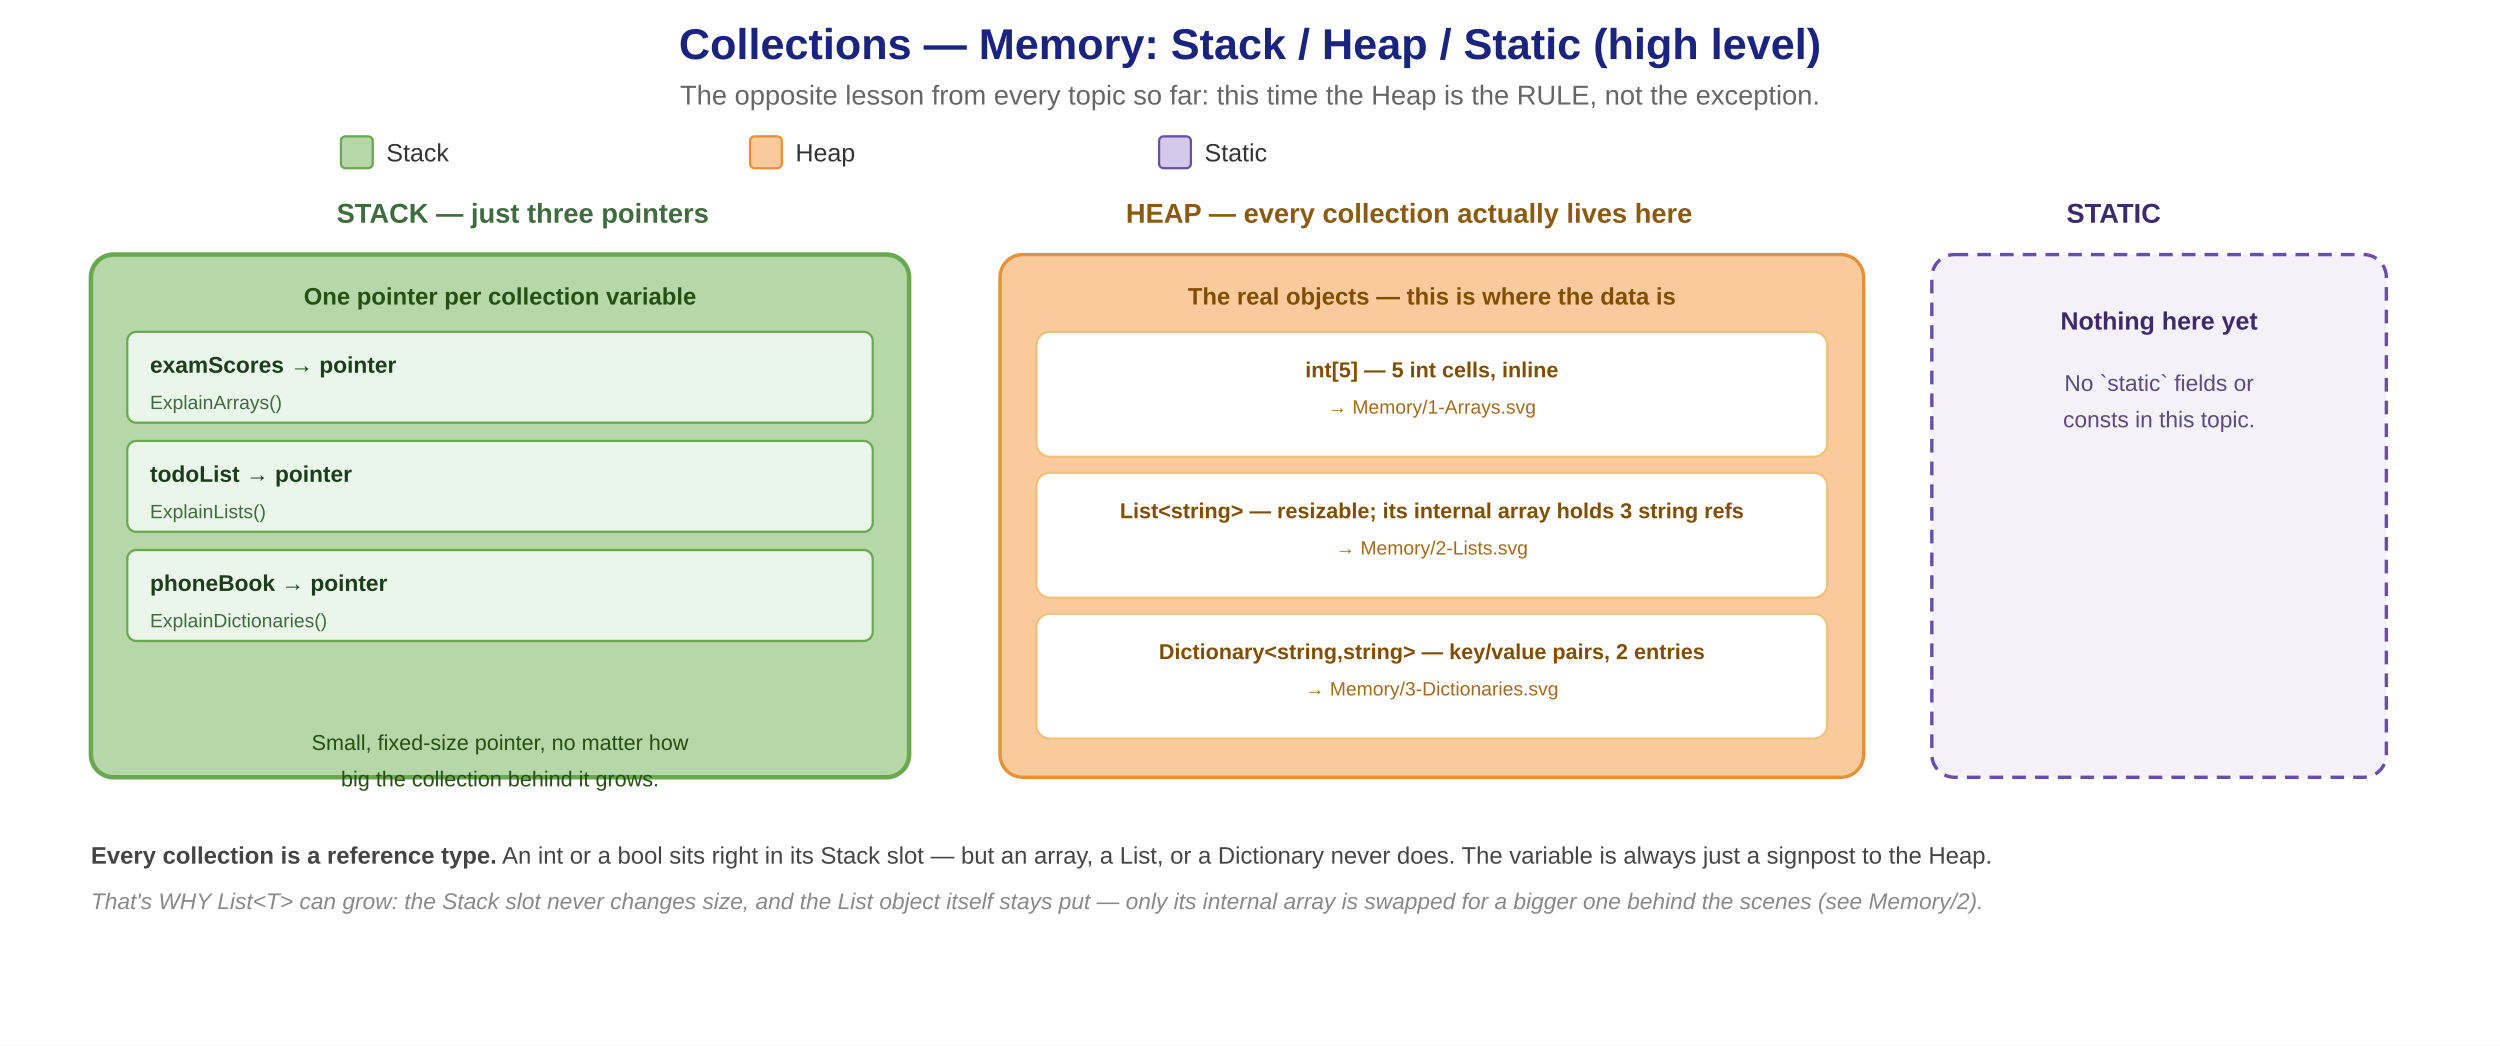
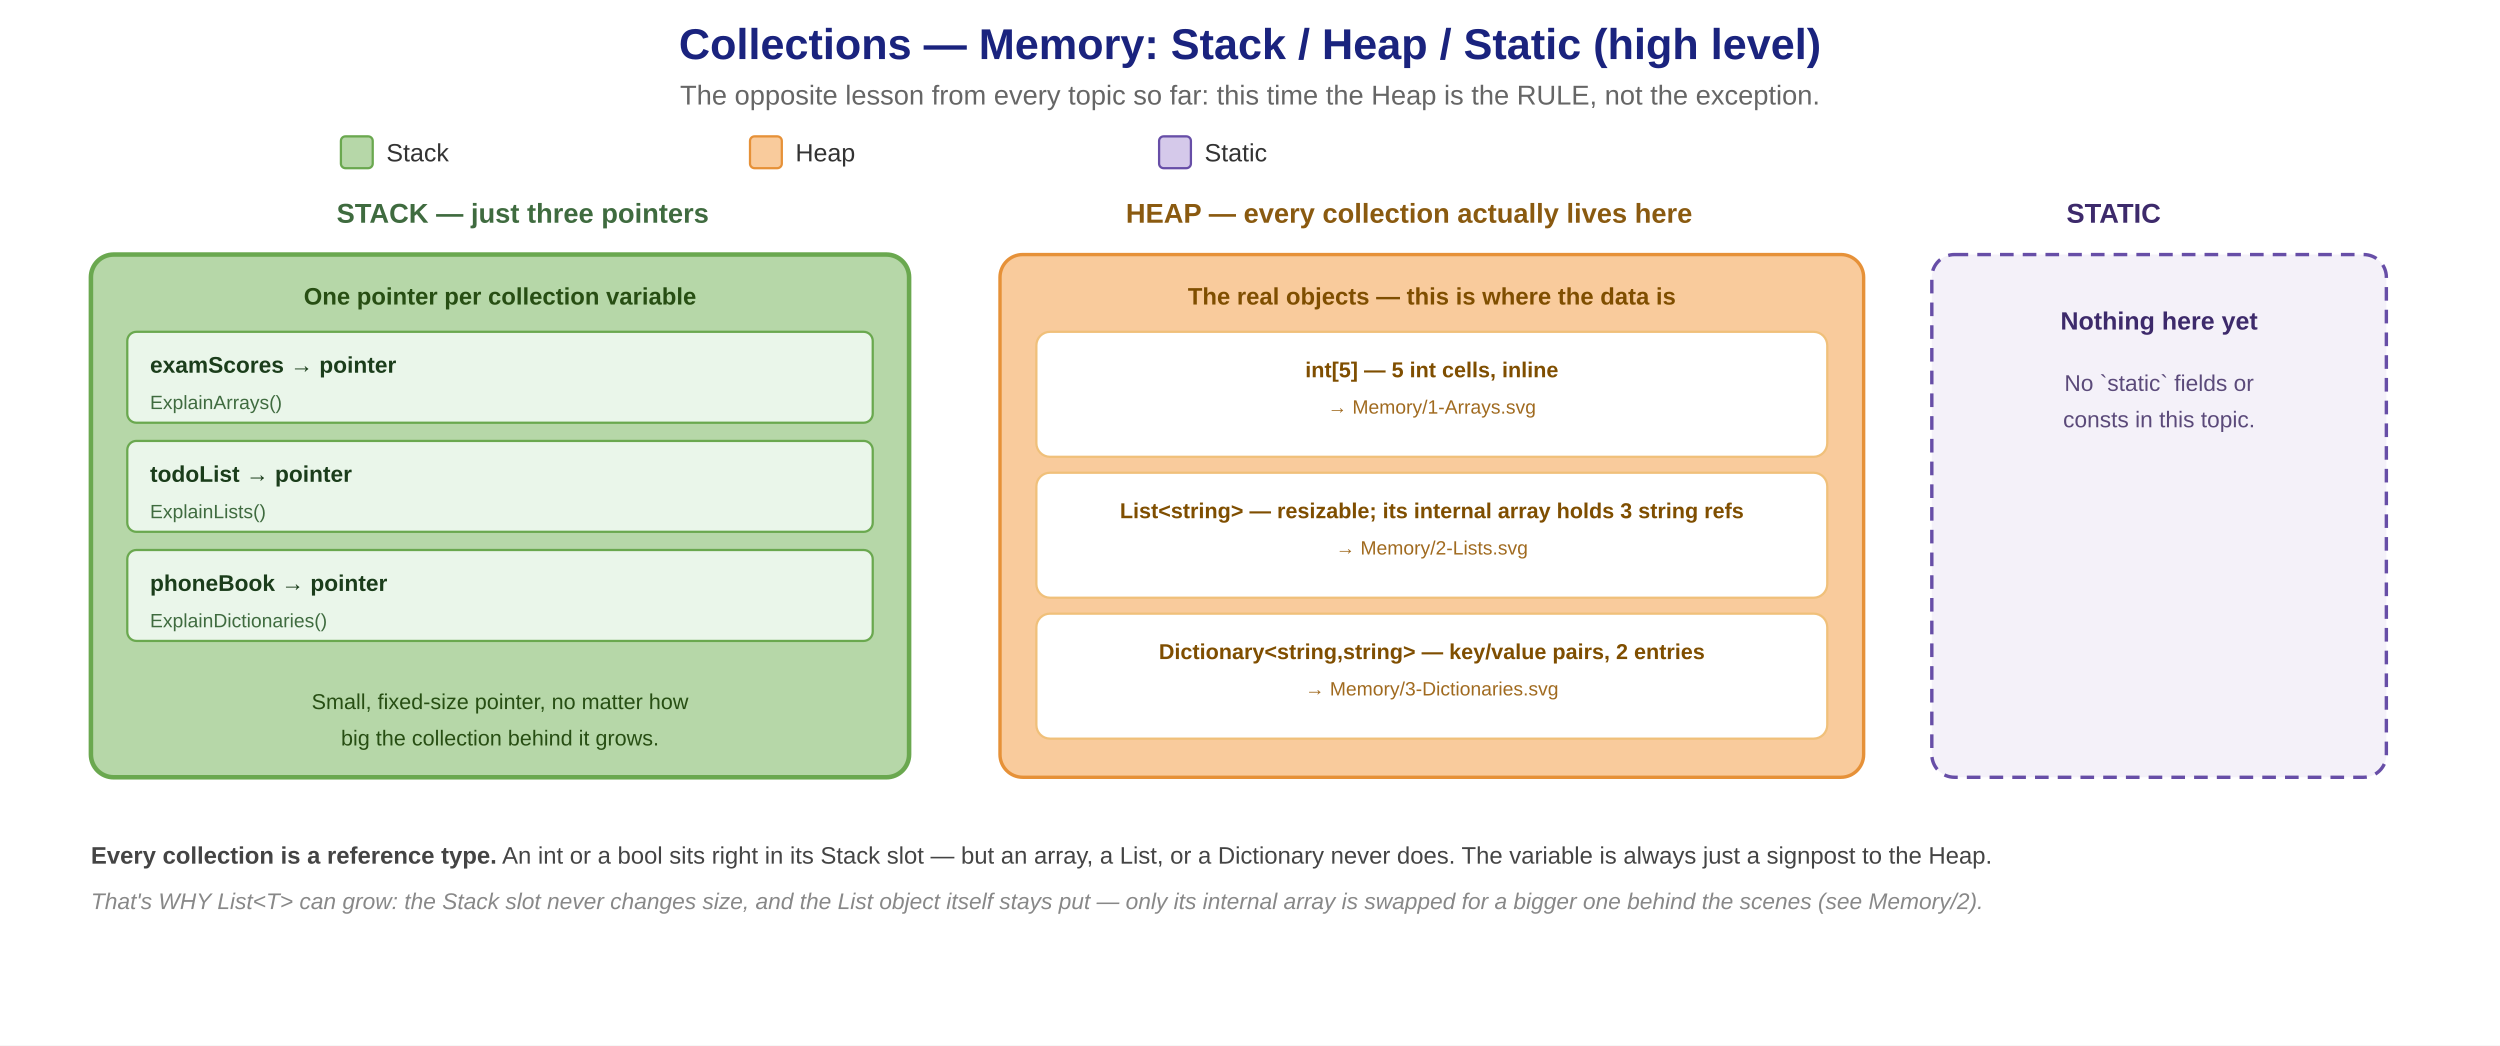
<svg xmlns="http://www.w3.org/2000/svg" viewBox="0 0 1100 460" font-family="Arial, Helvetica, sans-serif">
  <defs>
    <marker id="a" markerWidth="9" markerHeight="9" refX="7" refY="3" orient="auto">
      <path d="M0,0 L7,3 L0,6 Z" fill="#555" />
    </marker>
  </defs>
  <rect x="0" y="0" width="1100" height="460" fill="#ffffff" />
  <text x="550" y="26" text-anchor="middle" font-size="19" font-weight="bold" fill="#1a237e">Collections — Memory: Stack / Heap / Static (high level)</text>
  <text x="550" y="46" text-anchor="middle" font-size="12" fill="#666">The opposite lesson from every topic so far: this time the Heap is the RULE, not the exception.</text>
  <g font-size="11" fill="#333">
    <rect x="150" y="60" width="14" height="14" rx="2" fill="#b6d7a8" stroke="#6aa84f" />
    <text x="170" y="71">Stack</text>
    <rect x="330" y="60" width="14" height="14" rx="2" fill="#f9cb9c" stroke="#e69138" />
    <text x="350" y="71">Heap</text>
    <rect x="510" y="60" width="14" height="14" rx="2" fill="#d5c9ea" stroke="#674ea7" />
    <text x="530" y="71">Static</text>
  </g>
  <text x="230" y="98" text-anchor="middle" font-size="12" font-weight="bold" fill="#3f6b3f">STACK — just three pointers</text>
  <text x="620" y="98" text-anchor="middle" font-size="12" font-weight="bold" fill="#8a5a10">HEAP — every collection actually lives here</text>
  <text x="930" y="98" text-anchor="middle" font-size="12" font-weight="bold" fill="#3d2a6b">STATIC</text>
  <rect x="40" y="112" width="360" height="230" rx="10" fill="#b6d7a8" stroke="#6aa84f" stroke-width="2" />
  <text x="220" y="134" text-anchor="middle" font-size="10.5" font-weight="bold" fill="#274e13">One pointer per collection variable</text>
  <g font-size="10" fill="#1b3d1b">
    <rect x="56" y="146" width="328" height="40" rx="4" fill="#eaf6ea" stroke="#6aa84f" />
    <text x="66" y="164" font-weight="bold">examScores → pointer</text>
    <text x="66" y="180" font-size="8.5" fill="#3f6b3f">ExplainArrays()</text>
    <rect x="56" y="194" width="328" height="40" rx="4" fill="#eaf6ea" stroke="#6aa84f" />
    <text x="66" y="212" font-weight="bold">todoList → pointer</text>
    <text x="66" y="228" font-size="8.5" fill="#3f6b3f">ExplainLists()</text>
    <rect x="56" y="242" width="328" height="40" rx="4" fill="#eaf6ea" stroke="#6aa84f" />
    <text x="66" y="260" font-weight="bold">phoneBook → pointer</text>
    <text x="66" y="276" font-size="8.5" fill="#3f6b3f">ExplainDictionaries()</text>
  </g>
-   <text x="220" y="330" text-anchor="middle" font-size="9.5" fill="#274e13">Small, fixed-size pointer, no matter how</text>
-   <text x="220" y="346" text-anchor="middle" font-size="9.5" fill="#274e13">big the collection behind it grows.</text>
+   <text x="220" y="312" text-anchor="middle" font-size="9.5" fill="#274e13">Small, fixed-size pointer, no matter how</text>
+   <text x="220" y="328" text-anchor="middle" font-size="9.5" fill="#274e13">big the collection behind it grows.</text>
  <rect x="440" y="112" width="380" height="230" rx="10" fill="#f9cb9c" stroke="#e69138" stroke-width="1.5" />
  <text x="630" y="134" text-anchor="middle" font-size="10.5" font-weight="bold" fill="#7f4e00">The real objects — this is where the data is</text>
  <rect x="456" y="146" width="348" height="55" rx="6" fill="#ffffff" stroke="#f0c07a" />
  <text x="630" y="166" text-anchor="middle" font-size="9.5" font-weight="bold" fill="#7f4e00">int[5] — 5 int cells, inline</text>
  <text x="630" y="182" text-anchor="middle" font-size="8.5" fill="#a06a1f">→ Memory/1-Arrays.svg</text>
  <rect x="456" y="208" width="348" height="55" rx="6" fill="#ffffff" stroke="#f0c07a" />
  <text x="630" y="228" text-anchor="middle" font-size="9.5" font-weight="bold" fill="#7f4e00">List&lt;string&gt; — resizable; its internal array holds 3 string refs</text>
  <text x="630" y="244" text-anchor="middle" font-size="8.5" fill="#a06a1f">→ Memory/2-Lists.svg</text>
  <rect x="456" y="270" width="348" height="55" rx="6" fill="#ffffff" stroke="#f0c07a" />
  <text x="630" y="290" text-anchor="middle" font-size="9.5" font-weight="bold" fill="#7f4e00">Dictionary&lt;string,string&gt; — key/value pairs, 2 entries</text>
  <text x="630" y="306" text-anchor="middle" font-size="8.5" fill="#a06a1f">→ Memory/3-Dictionaries.svg</text>
  <rect x="850" y="112" width="200" height="230" rx="10" fill="#d5c9ea" fill-opacity="0.25" stroke="#674ea7" stroke-width="1.5" stroke-dasharray="6 4" />
  <text x="950" y="145" text-anchor="middle" font-size="11" font-weight="bold" fill="#3d2a6b">Nothing here yet</text>
  <text x="950" y="172" text-anchor="middle" font-size="10" fill="#5b4a7a">No `static` fields or</text>
  <text x="950" y="188" text-anchor="middle" font-size="10" fill="#5b4a7a">consts in this topic.</text>
  <text x="40" y="380" font-size="10.5" fill="#444">
    <tspan font-weight="bold">Every collection is a reference type.</tspan> An int or a bool sits right in its Stack slot — but an array, a List, or a Dictionary never does. The variable is always just a signpost to the Heap.</text>
  <text x="40" y="400" font-size="10" font-style="italic" fill="#888">That's WHY List&lt;T&gt; can grow: the Stack slot never changes size, and the List object itself stays put — only its internal array is swapped for a bigger one behind the scenes (see Memory/2).</text>
</svg>
